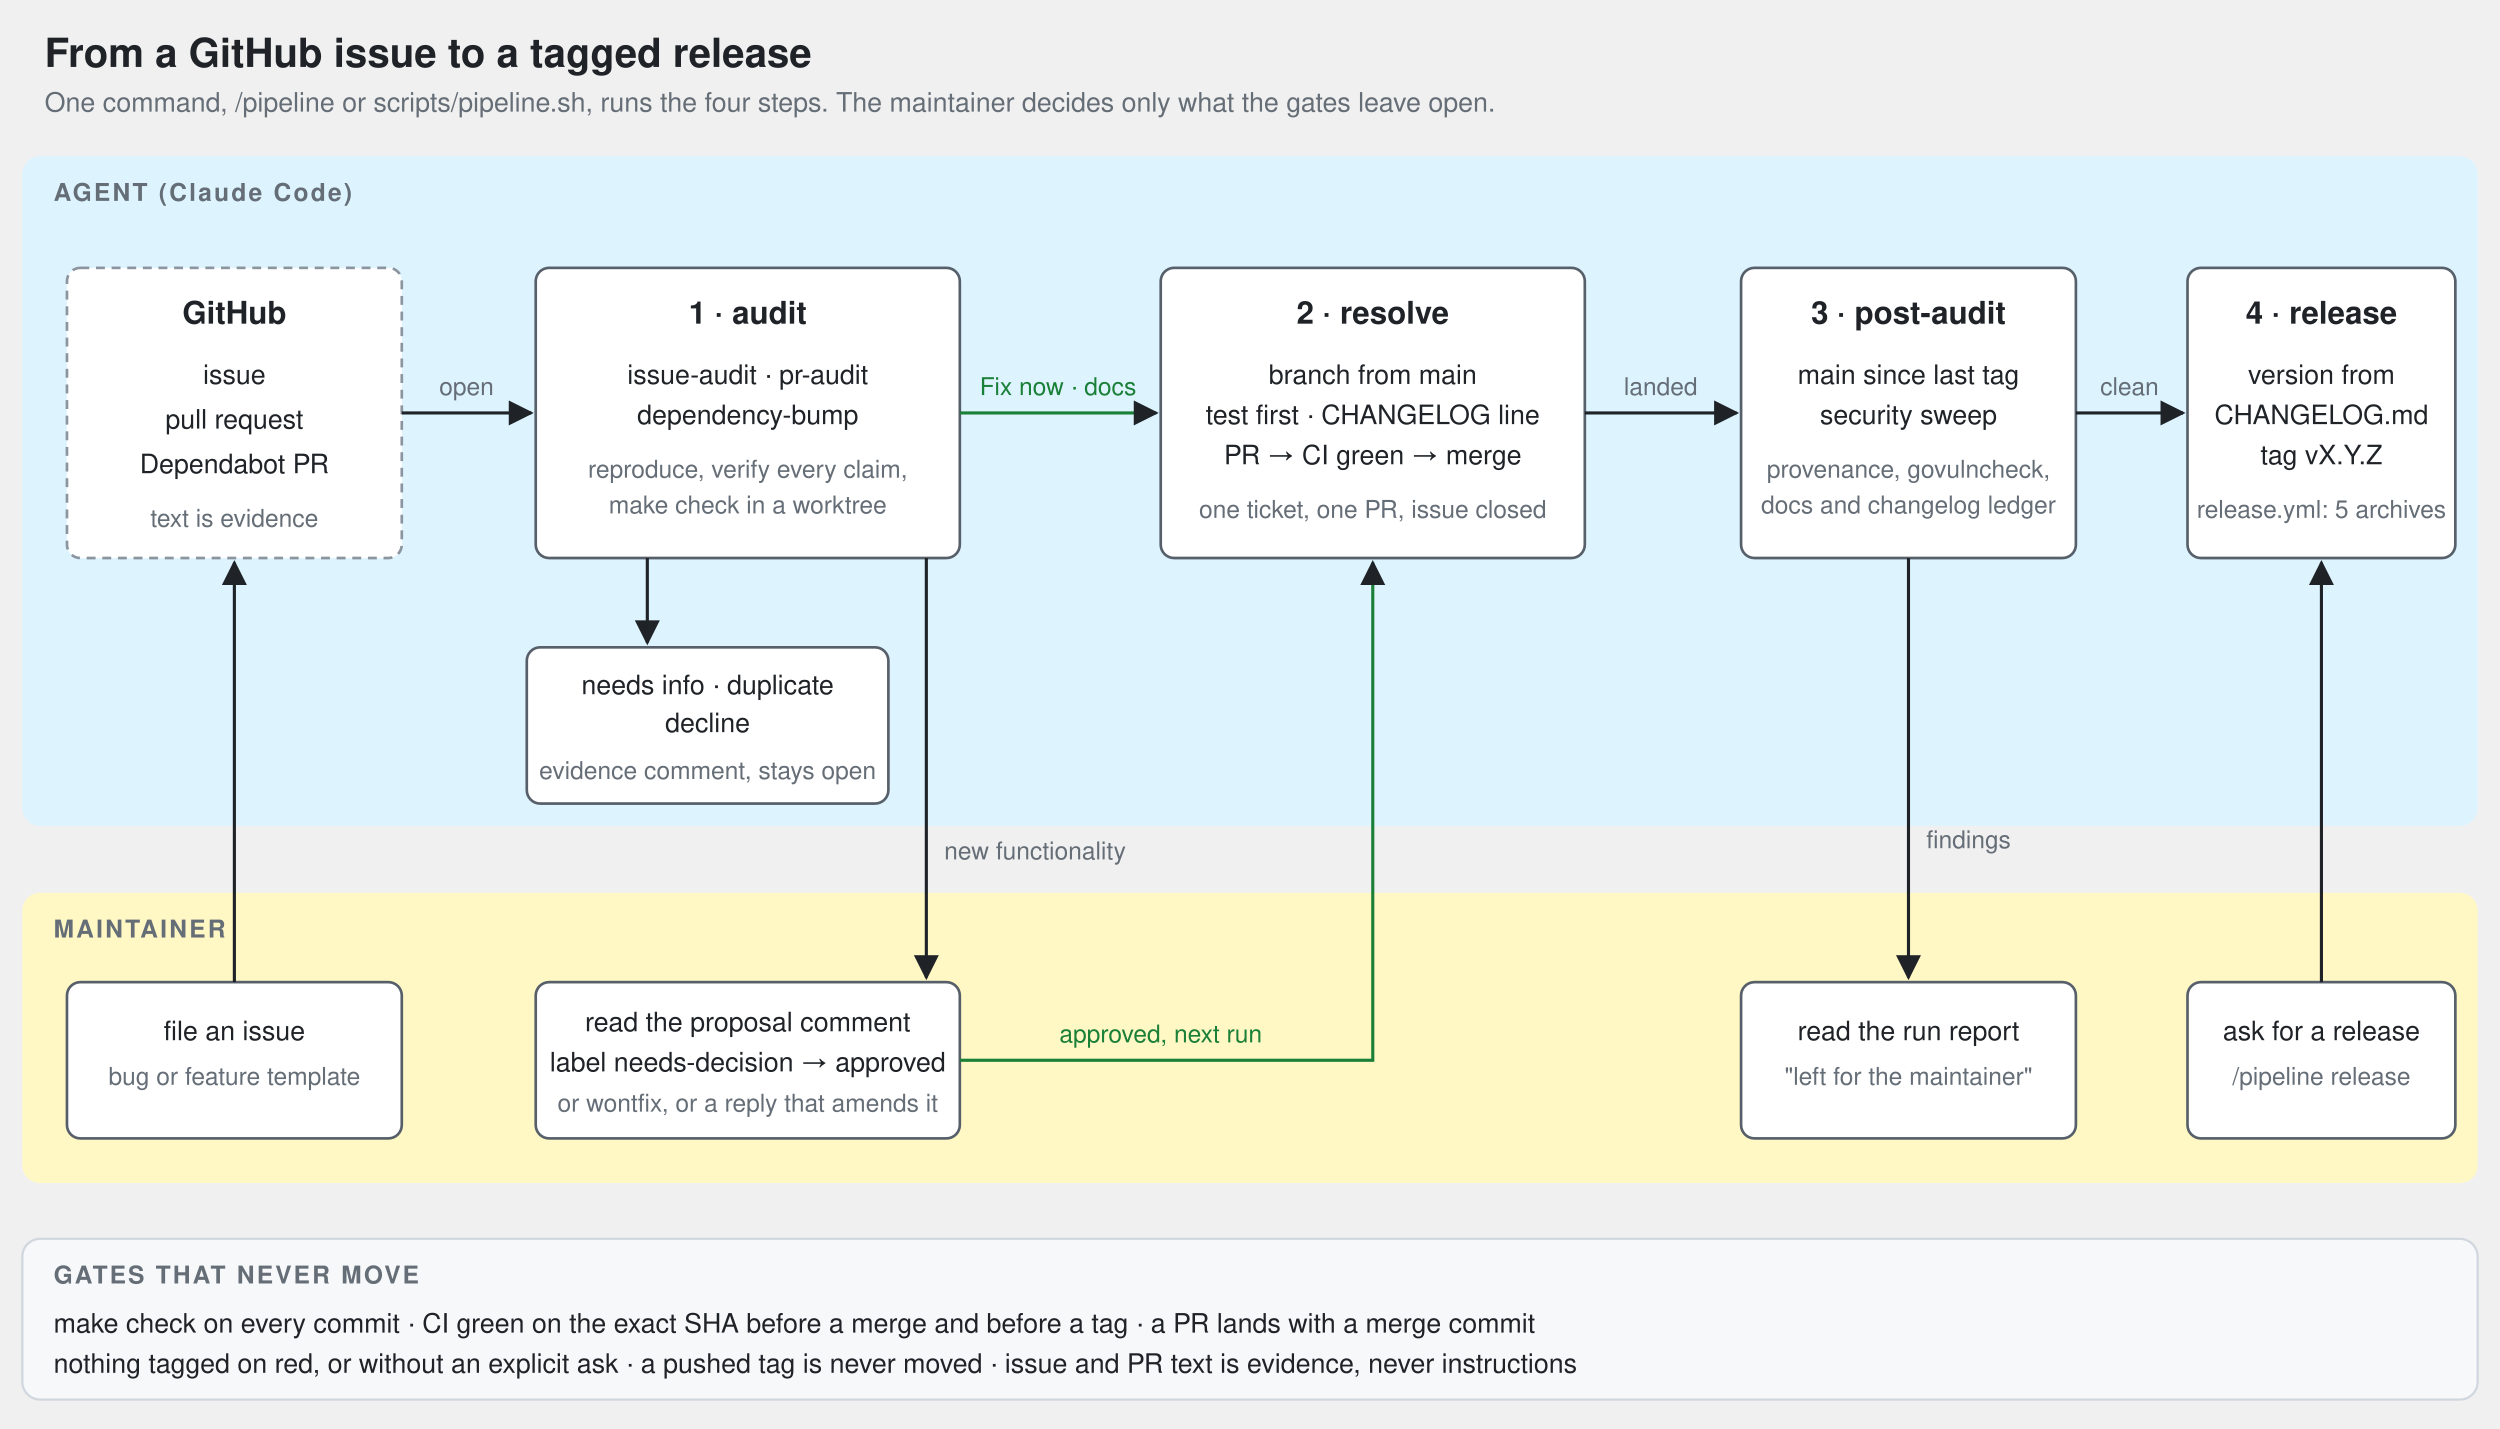
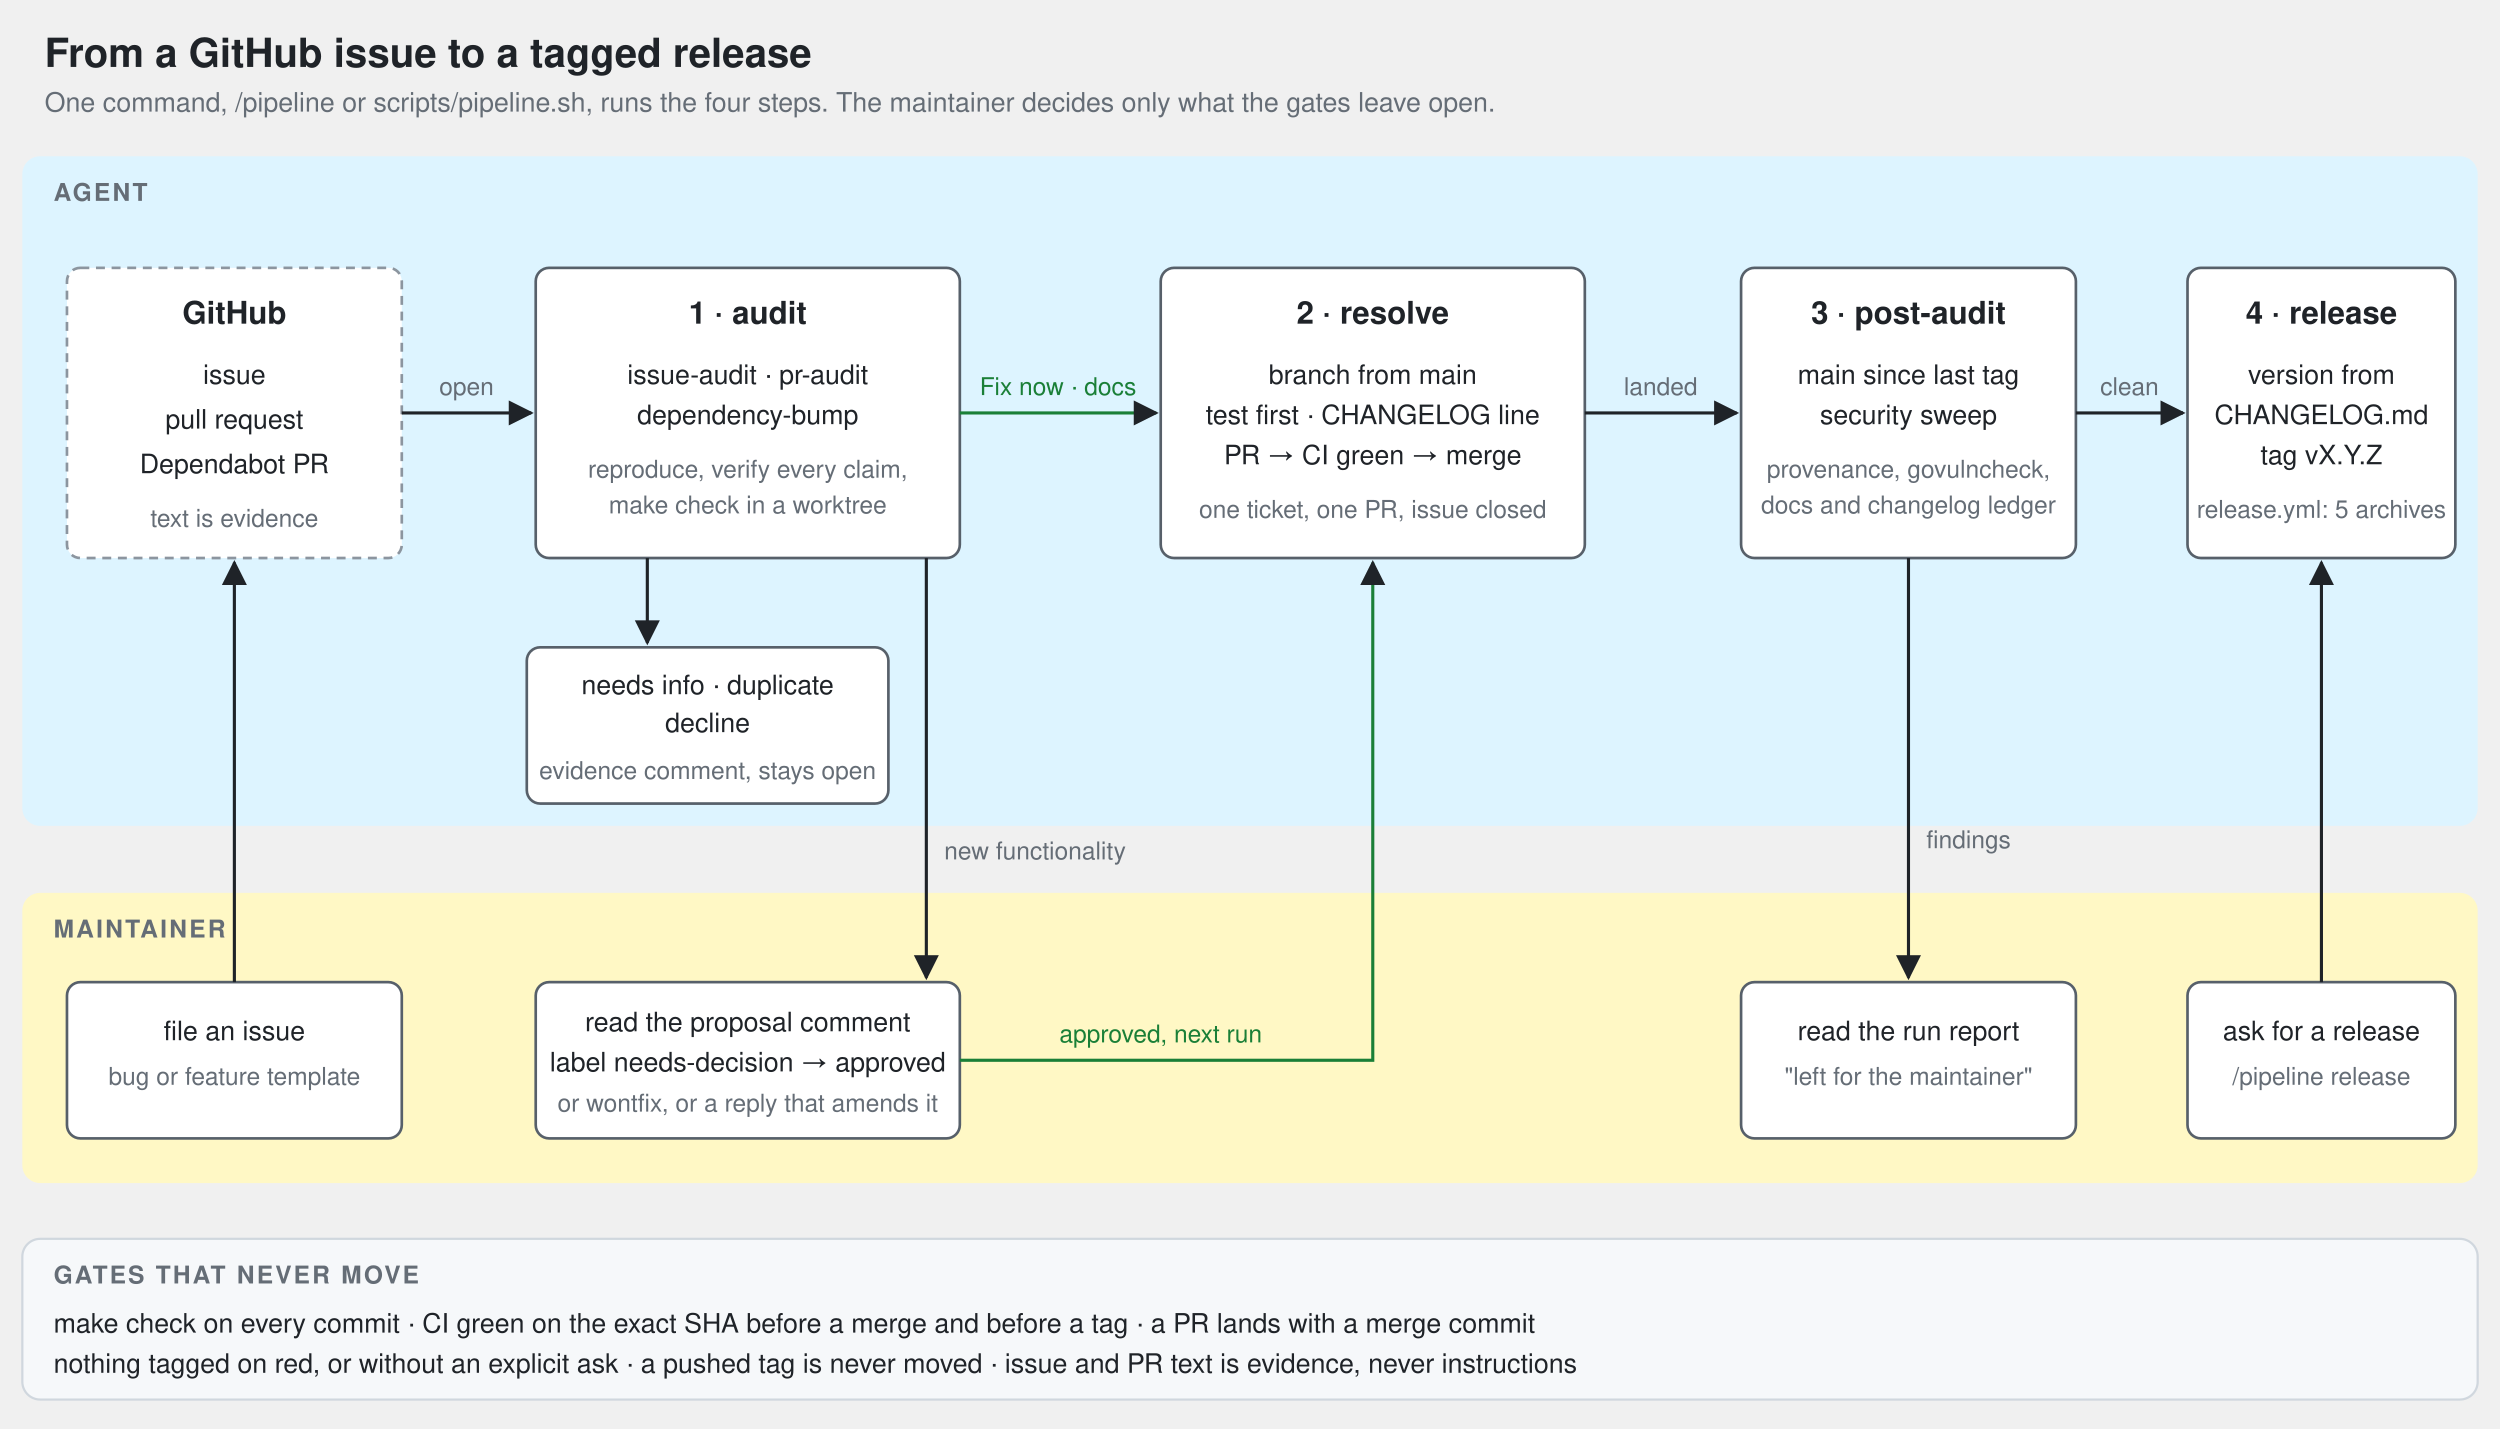
<svg xmlns="http://www.w3.org/2000/svg" viewBox="0 0 1120 640" width="1120" height="640" role="img" aria-label="From a GitHub issue to a tagged release: an agent audits, resolves, post-audits and releases; the maintainer files issues, approves new functionality, reads the run report and asks for releases; four gates never move.">
  <style>
    text { font-family: -apple-system, "Segoe UI", Helvetica, Arial, sans-serif; }
    .t { fill: #1f2328; }
    .m { fill: #656d76; }
    .ln { stroke: #1f2328; fill: none; stroke-width: 1.4; }
    .ah { fill: #1f2328; }
    .lane-agent { fill: #ddf4ff; stroke: none; }
    .lane-you { fill: #fff8c5; stroke: none; }
    .lane-gate { fill: #f6f8fa; stroke: #d0d7de; }
    .box { fill: #ffffff; stroke: #57606a; stroke-width: 1.2; }
    .box-in { fill: #ffffff; stroke: #8c959f; stroke-width: 1.2; stroke-dasharray: 4 3; }
    .accent { stroke: #1a7f37; }
    .accent-t { fill: #1a7f37; }
    @media (prefers-color-scheme: dark) {
      .t { fill: #e6edf3; }
      .m { fill: #8b949e; }
      .ln { stroke: #e6edf3; }
      .ah { fill: #e6edf3; }
      .lane-agent { fill: #0d2240; }
      .lane-you { fill: #2d2200; }
      .lane-gate { fill: #161b22; stroke: #30363d; }
      .box { fill: #0d1117; stroke: #8b949e; }
      .box-in { fill: #0d1117; stroke: #6e7681; }
      .accent { stroke: #3fb950; }
      .accent-t { fill: #3fb950; }
    }
  </style>
  <defs>
    <marker id="arrow" viewBox="0 0 10 10" refX="9" refY="5" markerWidth="8" markerHeight="8" orient="auto-start-reverse">
      <path class="ah" d="M 0 0 L 10 5 L 0 10 z" />
    </marker>
  </defs>
  <text class="t" x="20" y="30" font-size="18" font-weight="700">From a GitHub issue to a tagged release</text>
  <text class="m" x="20" y="50" font-size="12">One command, /pipeline or scripts/pipeline.sh, runs the four steps. The maintainer decides only what the gates leave open.</text>
  <rect class="lane-agent" x="10" y="70" width="1100" height="300" rx="8" />
-   <text class="m" x="24" y="90" font-size="11" font-weight="700" letter-spacing="1">AGENT (Claude Code)</text>
+   <text class="m" x="24" y="90" font-size="11" font-weight="700" letter-spacing="1">AGENT</text>
  <rect class="lane-you" x="10" y="400" width="1100" height="130" rx="8" />
  <text class="m" x="24" y="420" font-size="11" font-weight="700" letter-spacing="1">MAINTAINER</text>
  <rect class="box-in" x="30" y="120" width="150" height="130" rx="6" />
  <text class="t" x="105" y="145" font-size="14" font-weight="700" text-anchor="middle">GitHub</text>
  <text class="t" x="105" y="172" font-size="12" text-anchor="middle">issue</text>
  <text class="t" x="105" y="192" font-size="12" text-anchor="middle">pull request</text>
  <text class="t" x="105" y="212" font-size="12" text-anchor="middle">Dependabot PR</text>
  <text class="m" x="105" y="236" font-size="11" text-anchor="middle">text is evidence</text>
  <rect class="box" x="240" y="120" width="190" height="130" rx="6" />
  <text class="t" x="335" y="145" font-size="14" font-weight="700" text-anchor="middle">1 · audit</text>
  <text class="t" x="335" y="172" font-size="12" text-anchor="middle">issue-audit · pr-audit</text>
  <text class="t" x="335" y="190" font-size="12" text-anchor="middle">dependency-bump</text>
  <text class="m" x="335" y="214" font-size="11" text-anchor="middle">reproduce, verify every claim,</text>
  <text class="m" x="335" y="230" font-size="11" text-anchor="middle">make check in a worktree</text>
  <rect class="box" x="520" y="120" width="190" height="130" rx="6" />
  <text class="t" x="615" y="145" font-size="14" font-weight="700" text-anchor="middle">2 · resolve</text>
  <text class="t" x="615" y="172" font-size="12" text-anchor="middle">branch from main</text>
  <text class="t" x="615" y="190" font-size="12" text-anchor="middle">test first · CHANGELOG line</text>
  <text class="t" x="615" y="208" font-size="12" text-anchor="middle">PR → CI green → merge</text>
  <text class="m" x="615" y="232" font-size="11" text-anchor="middle">one ticket, one PR, issue closed</text>
  <rect class="box" x="780" y="120" width="150" height="130" rx="6" />
  <text class="t" x="855" y="145" font-size="14" font-weight="700" text-anchor="middle">3 · post-audit</text>
  <text class="t" x="855" y="172" font-size="12" text-anchor="middle">main since last tag</text>
  <text class="t" x="855" y="190" font-size="12" text-anchor="middle">security sweep</text>
  <text class="m" x="855" y="214" font-size="11" text-anchor="middle">provenance, govulncheck,</text>
  <text class="m" x="855" y="230" font-size="11" text-anchor="middle">docs and changelog ledger</text>
  <rect class="box" x="980" y="120" width="120" height="130" rx="6" />
  <text class="t" x="1040" y="145" font-size="14" font-weight="700" text-anchor="middle">4 · release</text>
  <text class="t" x="1040" y="172" font-size="12" text-anchor="middle">version from</text>
  <text class="t" x="1040" y="190" font-size="12" text-anchor="middle">CHANGELOG.md</text>
  <text class="t" x="1040" y="208" font-size="12" text-anchor="middle">tag vX.Y.Z</text>
  <text class="m" x="1040" y="232" font-size="11" text-anchor="middle">release.yml: 5 archives</text>
  <line class="ln" x1="180" y1="185" x2="238" y2="185" marker-end="url(#arrow)" />
  <text class="m" x="209" y="177" font-size="11" text-anchor="middle">open</text>
  <line class="ln accent" x1="430" y1="185" x2="518" y2="185" marker-end="url(#arrow)" />
  <text class="accent-t" x="474" y="177" font-size="11" text-anchor="middle">Fix now · docs</text>
  <line class="ln" x1="710" y1="185" x2="778" y2="185" marker-end="url(#arrow)" />
  <text class="m" x="744" y="177" font-size="11" text-anchor="middle">landed</text>
  <line class="ln" x1="930" y1="185" x2="978" y2="185" marker-end="url(#arrow)" />
  <text class="m" x="954" y="177" font-size="11" text-anchor="middle">clean</text>
  <rect class="box" x="236" y="290" width="162" height="70" rx="6" />
  <text class="t" x="317" y="311" font-size="12" text-anchor="middle">needs info · duplicate</text>
  <text class="t" x="317" y="328" font-size="12" text-anchor="middle">decline</text>
  <text class="m" x="317" y="349" font-size="11" text-anchor="middle">evidence comment, stays open</text>
  <line class="ln" x1="290" y1="250" x2="290" y2="288" marker-end="url(#arrow)" />
  <line class="ln" x1="415" y1="250" x2="415" y2="438" marker-end="url(#arrow)" />
  <text class="m" x="423" y="385" font-size="11">new functionality</text>
  <rect class="box" x="30" y="440" width="150" height="70" rx="6" />
  <text class="t" x="105" y="466" font-size="12" text-anchor="middle">file an issue</text>
  <text class="m" x="105" y="486" font-size="11" text-anchor="middle">bug or feature template</text>
  <line class="ln" x1="105" y1="440" x2="105" y2="252" marker-end="url(#arrow)" />
  <rect class="box" x="240" y="440" width="190" height="70" rx="6" />
  <text class="t" x="335" y="462" font-size="12" text-anchor="middle">read the proposal comment</text>
  <text class="t" x="335" y="480" font-size="12" text-anchor="middle">label needs-decision → approved</text>
  <text class="m" x="335" y="498" font-size="11" text-anchor="middle">or wontfix, or a reply that amends it</text>
  <path class="ln accent" d="M 430 475 L 615 475 L 615 252" marker-end="url(#arrow)" />
  <text class="accent-t" x="520" y="467" font-size="11" text-anchor="middle">approved, next run</text>
  <rect class="box" x="780" y="440" width="150" height="70" rx="6" />
  <text class="t" x="855" y="466" font-size="12" text-anchor="middle">read the run report</text>
  <text class="m" x="855" y="486" font-size="11" text-anchor="middle">"left for the maintainer"</text>
  <line class="ln" x1="855" y1="250" x2="855" y2="438" marker-end="url(#arrow)" />
  <text class="m" x="863" y="380" font-size="11">findings</text>
  <rect class="box" x="980" y="440" width="120" height="70" rx="6" />
  <text class="t" x="1040" y="466" font-size="12" text-anchor="middle">ask for a release</text>
  <text class="m" x="1040" y="486" font-size="11" text-anchor="middle">/pipeline release</text>
  <line class="ln" x1="1040" y1="440" x2="1040" y2="252" marker-end="url(#arrow)" />
  <rect class="lane-gate" x="10" y="555" width="1100" height="72" rx="8" />
  <text class="m" x="24" y="575" font-size="11" font-weight="700" letter-spacing="1">GATES THAT NEVER MOVE</text>
  <text class="t" x="24" y="597" font-size="12">make check on every commit · CI green on the exact SHA before a merge and before a tag · a PR lands with a merge commit</text>
  <text class="t" x="24" y="615" font-size="12">nothing tagged on red, or without an explicit ask · a pushed tag is never moved · issue and PR text is evidence, never instructions</text>
</svg>
